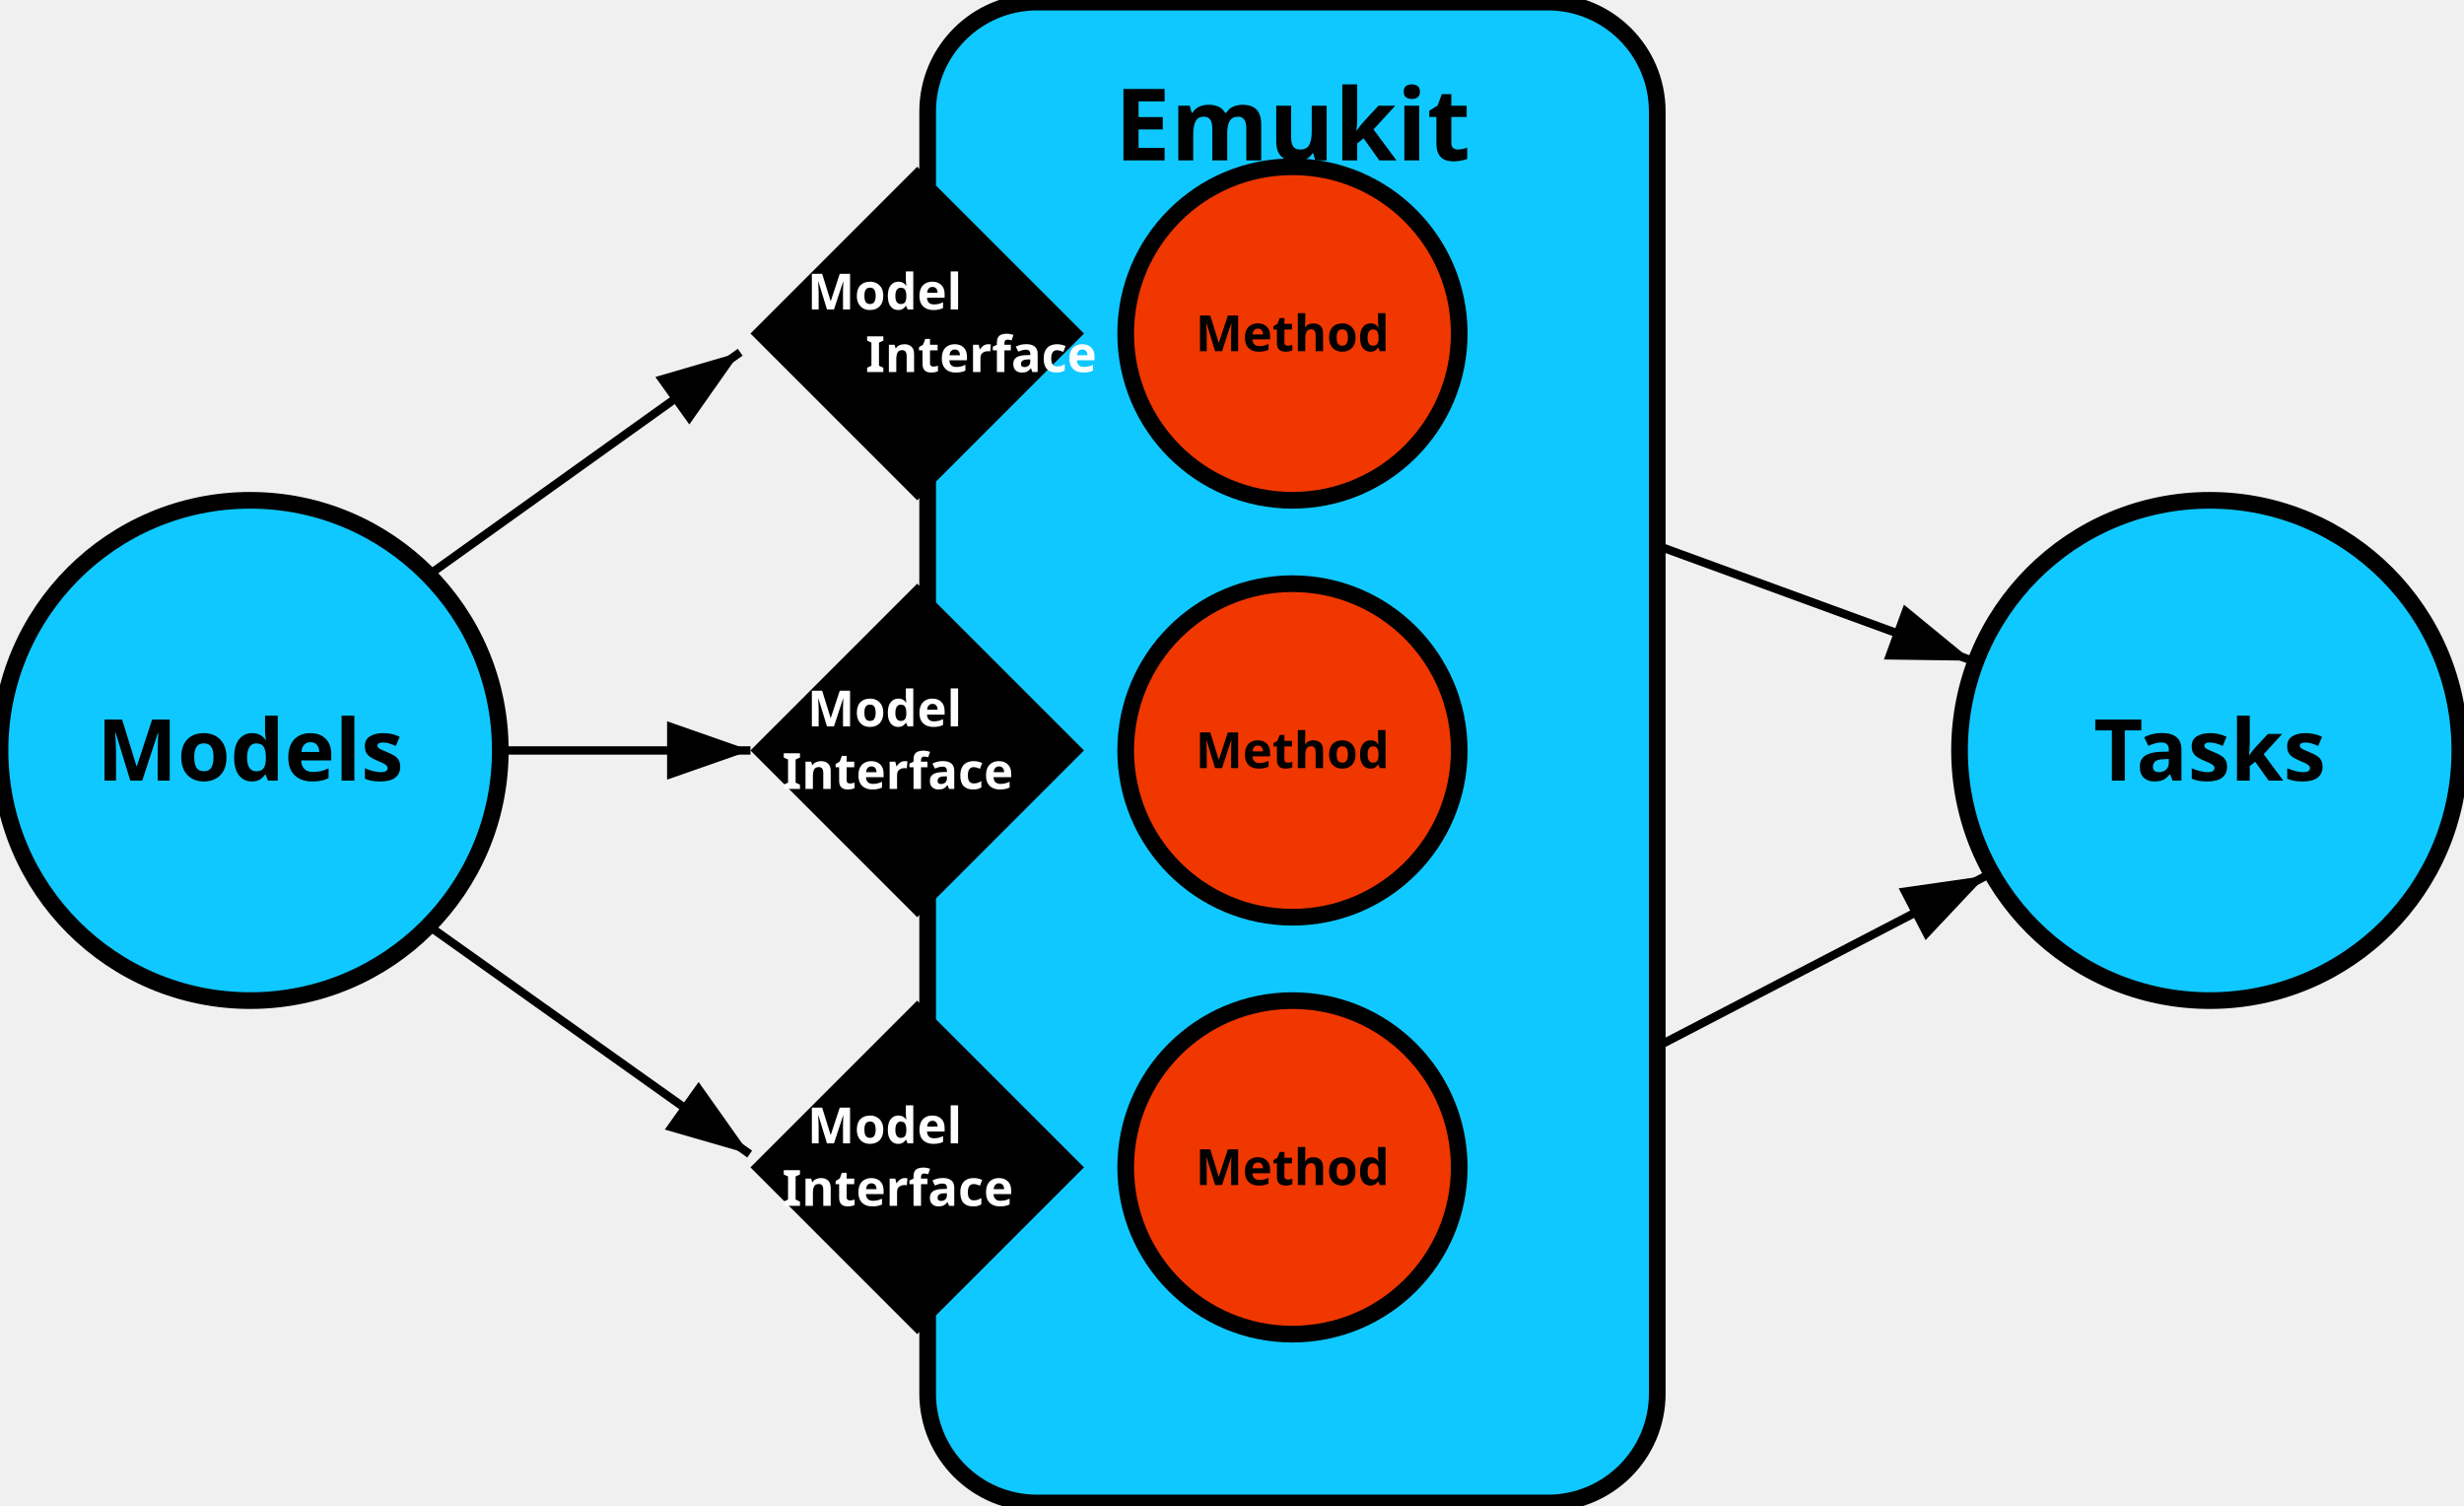
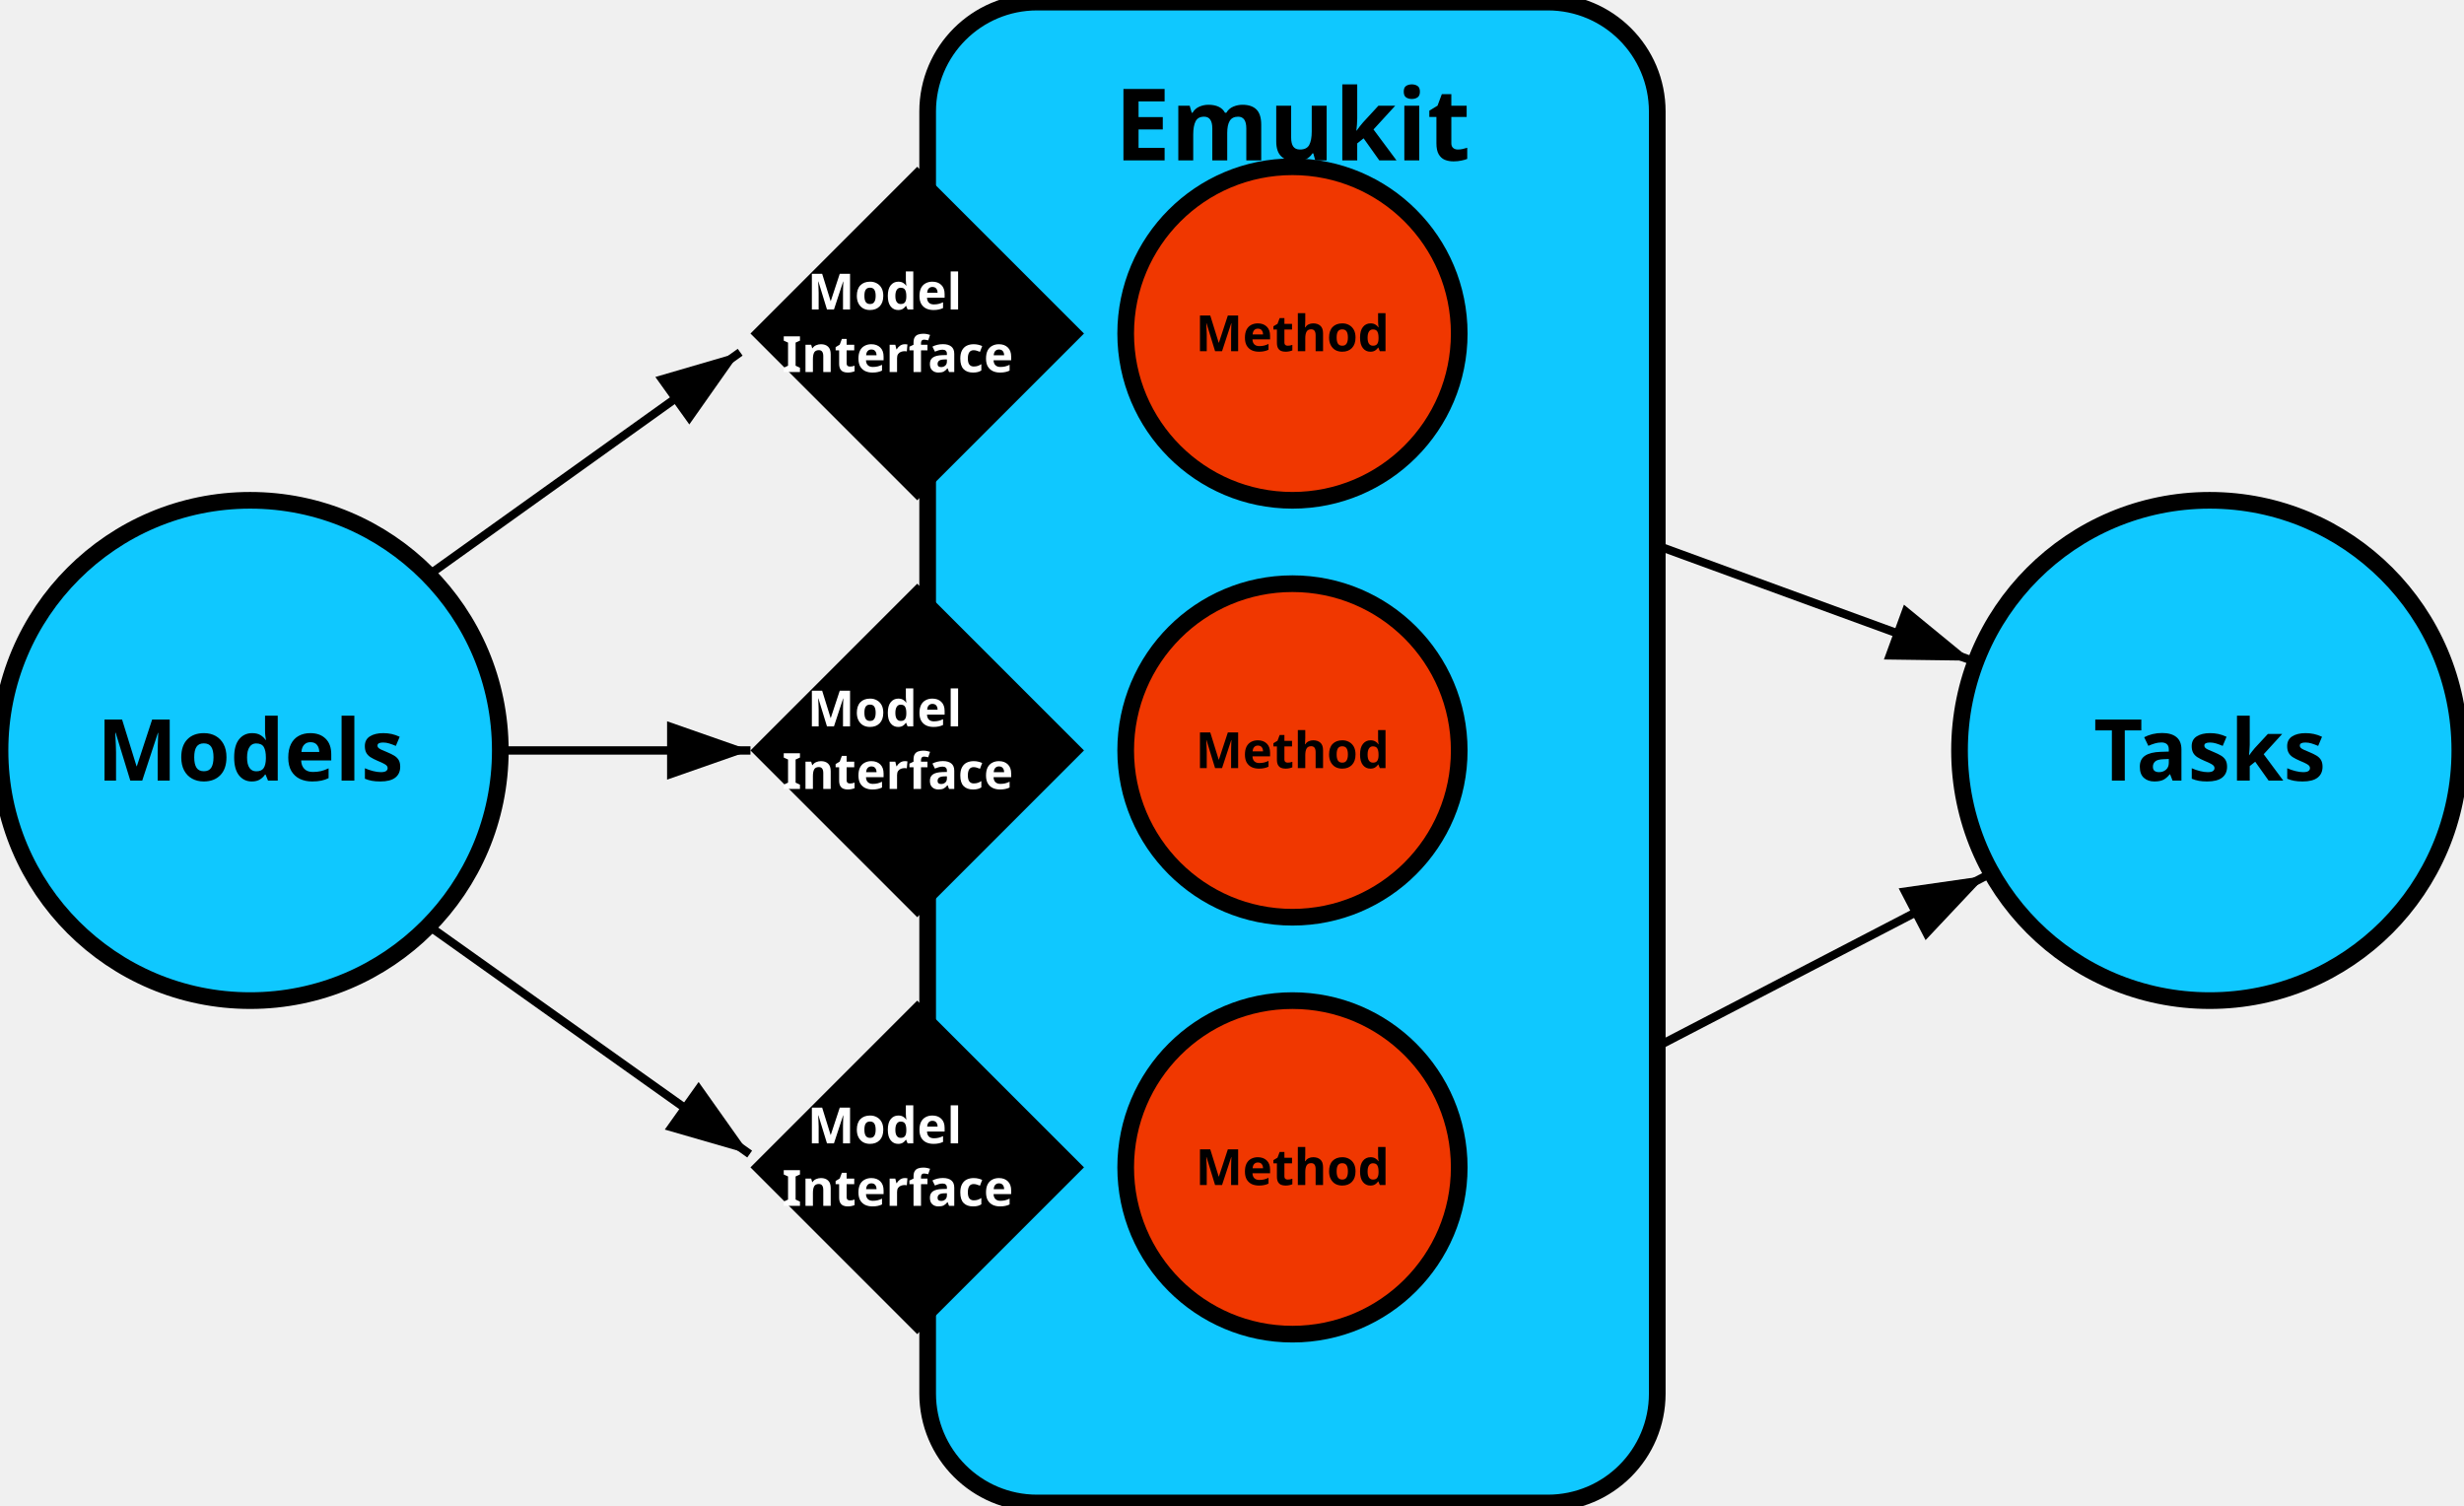
<svg xmlns="http://www.w3.org/2000/svg" width="591px" height="361px" viewBox="0 0 591 361" version="1.1" id="svg3634">
  <defs id="defs3636" />
  <style id="style4186">
    tspan {
    text-anchor:middle;
    dominant-baseline:middle;
    text-align:center;
    }
    .mytext {
    font-style:normal;
    font-variant:normal;
    font-weight:bold;
    font-stretch:normal;
    font-size:20.5px;
    font-family:sans-serif;
    line-height:1.25;
    fill:#000000;
    fill-opacity:1;
    writing-mode:lr;
    text-align:center;
    dominant-baseline:middle;
    text-anchor:middle;    
    }
    .myrect {
    stroke:black;
    stroke-width:4px;
    stroke-opacity:1;
    fill:#0fc8ff;
    fill-opacity:1;
    }
    .myrect2 {
    stroke:black;
    stroke-width:4px;
    stroke-opacity:1;
    fill:#f03700;
    fill-opacity:1;
    }
    .myellipse {
    fill:#0fc8ff;
    fill-opacity:1;
    stroke:#000000;
    stroke-width:4px;
    stroke-miterlimit:4;
    stroke-dasharray:none;
    stroke-opacity:1
    }
    .myellipse2 {
    fill:#f03700;
    fill-opacity:1;
    stroke:#000000;
    stroke-width:4px;
    stroke-miterlimit:4;
    stroke-dasharray:none;
    stroke-opacity:1
    }
    .myarrow {
    fill:none;
    stroke:#000000;
    stroke-width:2;
    stroke-linecap:butt;
    stroke-linejoin:miter;
    stroke-opacity:1;
    stroke-miterlimit:4;
    stroke-dasharray:none;
    marker-end:url(#markerArrow)
    }
    .input-stream {
    stroke:red;
    stroke-width:2;
    stroke-opacity:1;
    }
    .output-stream {
    stroke:blue;
    stroke-width:2;
    stroke-opacity:1;
    }
  </style>
  <marker id="markerArrow" markerWidth="10" markerHeight="7" refX="10" refY="3.5" orient="auto" transform="translate(-78,-109.7323)">
    <polygon points="0,0 10,3.5 0,7 " id="polygon5950" />
  </marker>
  <rect class="myrect" id="rect3640" pointer-events="none" ry="26.25" rx="26.25" height="360" width="175" y="0.5" x="222.5" />
  <path class="mypath" id="path3642" pointer-events="none" stroke-miterlimit="10" d="m 220,240 40,40 -40,40 -40,-40 z" />
  <path class="mypath" id="path3650" pointer-events="none" stroke-miterlimit="10" d="m 220,140 40,40 -40,40 -40,-40 z" />
  <path class="mypath" id="path3658" pointer-events="none" stroke-miterlimit="10" d="m 220,40 40,40 -40,40 -40,-40 z" />
  <text x="310" y="30" style="font-size:24px" id="text3670" class="mytext">
    <tspan x="310" y="30">Emukit</tspan>
  </text>
  <circle class="myellipse" r="60" id="ellipse3672" pointer-events="none" cy="180" cx="60" />
  <text x="60" y="180" id="text3678" class="mytext">
    <tspan x="60" y="180">Models</tspan>
  </text>
  <circle class="myellipse2" r="40" id="ellipse3680" pointer-events="none" cy="80" cx="310" />
  <text x="310" y="80" style="font-size:12px" id="text3686" class="mytext">
    <tspan x="310" y="80">Method</tspan>
  </text>
  <circle class="myellipse2" r="40" id="ellipse3688" pointer-events="none" cy="180" cx="310" />
  <text x="310" y="180" style="font-size:12px" id="text3694" class="mytext">
    <tspan x="310" y="180">Method</tspan>
  </text>
  <circle class="myellipse2" r="40" id="ellipse3696" pointer-events="none" cy="280" cx="310" />
  <text x="310" y="280" style="font-size:12px" id="text3702" class="mytext">
    <tspan x="310" y="280">Method</tspan>
  </text>
  <circle class="myellipse" r="60" id="ellipse3704" pointer-events="none" cy="180" cx="530" />
  <text x="530" y="180" id="text3710" class="mytext">
    <tspan x="530" y="180">Tasks</tspan>
  </text>
  <path class="myarrow" id="path3712" pointer-events="none" stroke-miterlimit="10" d="M 102,138.5 177.53,84.48" />
  <path class="myarrow" id="path3716" pointer-events="none" stroke-miterlimit="10" d="m 120,180 60,0" />
  <path class="myarrow" id="path3720" pointer-events="none" stroke-miterlimit="10" d="m 102,221.5 77.81,55.31" />
  <path class="myarrow" id="path3724" pointer-events="none" stroke-miterlimit="10" d="m 398.5,250.5 77.88,-40.44" />
  <path class="myarrow" id="path3728" pointer-events="none" stroke-miterlimit="10" d="m 396.5,130.5 76.55,27.97" />
  <text xml:space="preserve" class="mytext" x="220" y="70" style="font-size:12px;fill:white" id="text3802-6">
    <tspan id="tspan3804-2" x="220" y="70">Model</tspan>
-     <tspan x="240" y="85" id="tspan3806-1">Interface</tspan>
+     <tspan x="220" y="85" id="tspan3806-1">Interface</tspan>
  </text>
  <text xml:space="preserve" class="mytext" x="220" y="170" style="font-size:12px;fill:white" id="text3802-2">
    <tspan id="tspan3804-9" x="220" y="170">Model</tspan>
    <tspan x="220" y="185" id="tspan3806-5">Interface</tspan>
  </text>
  <text xml:space="preserve" class="mytext" x="220" y="270" style="font-size:12px;fill:white" id="text3802-9">
    <tspan id="tspan3804-99" x="220" y="270">Model</tspan>
    <tspan x="220" y="285" id="tspan3806-0">Interface</tspan>
  </text>
</svg>
